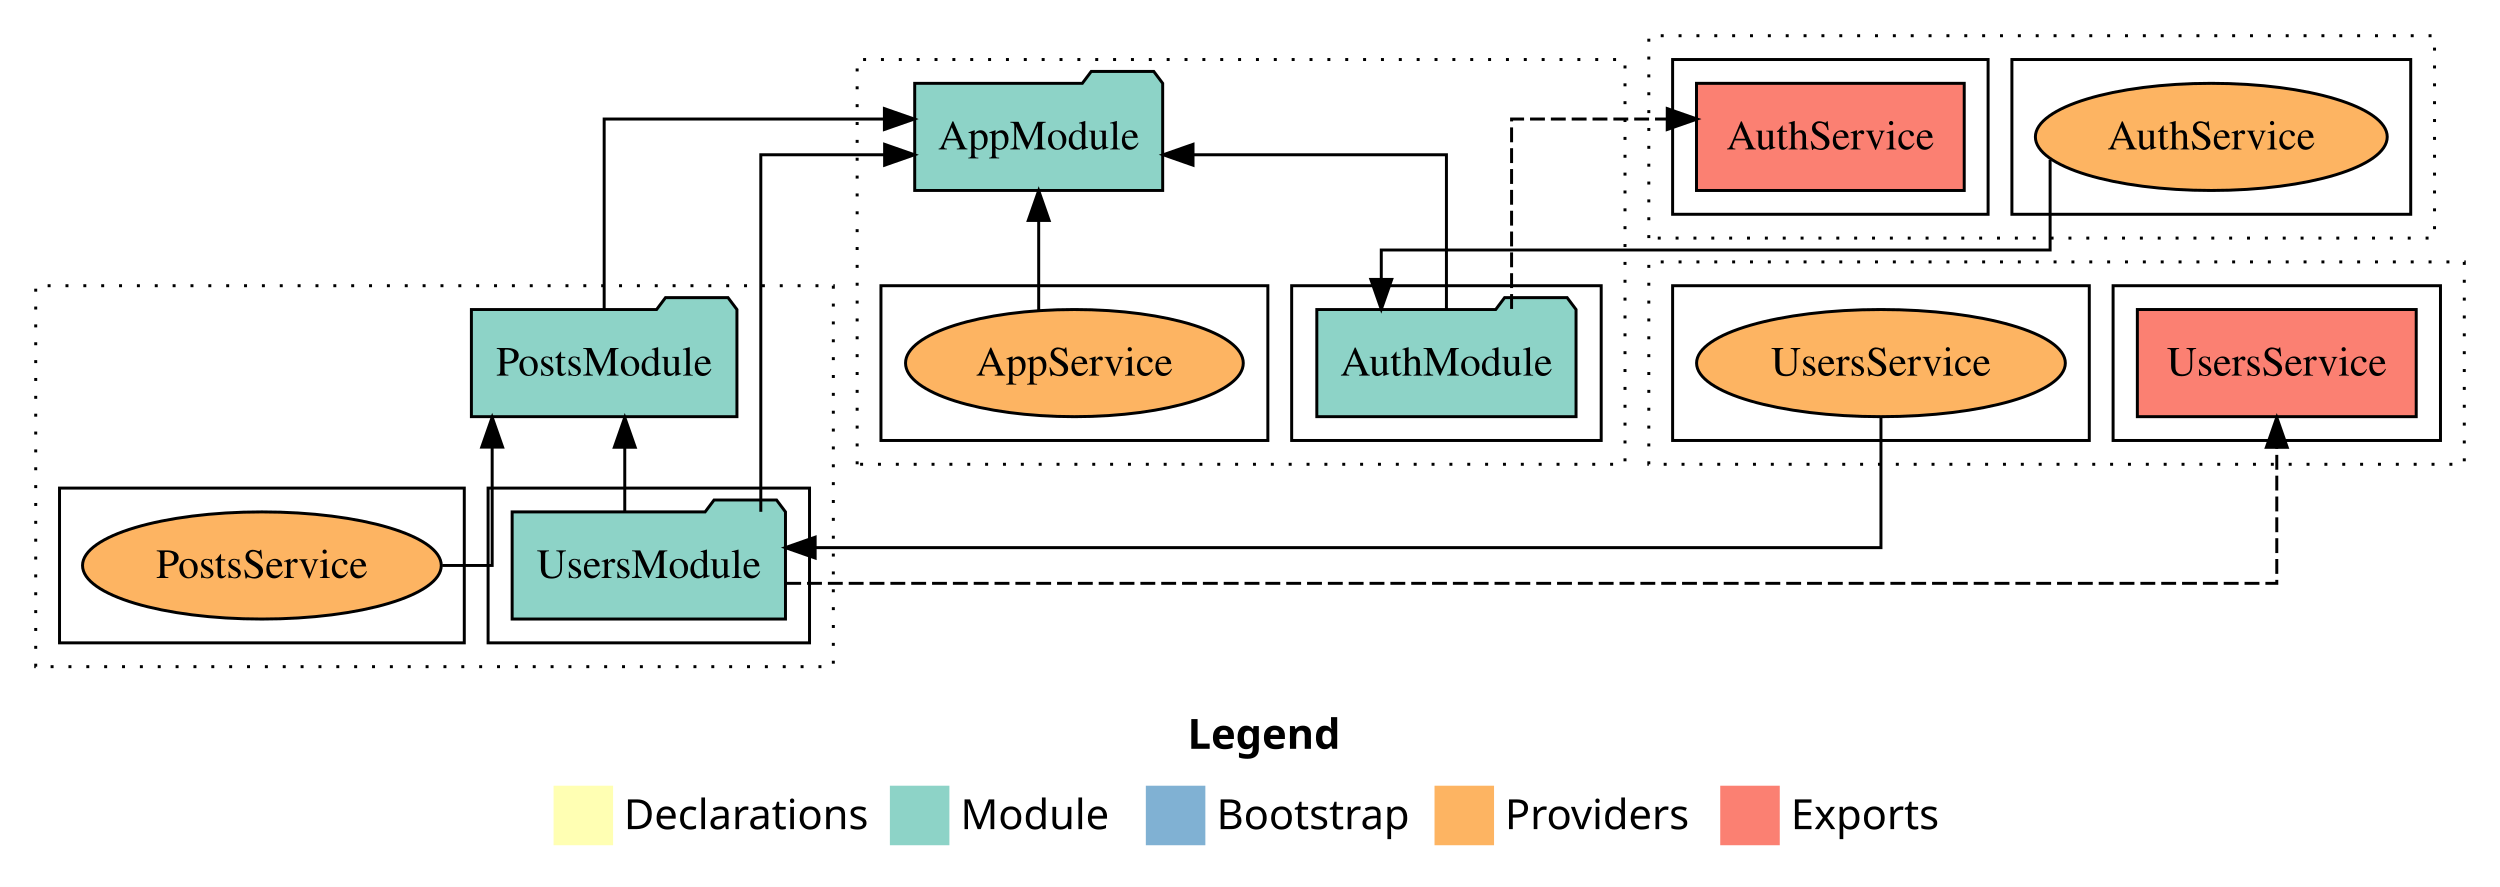
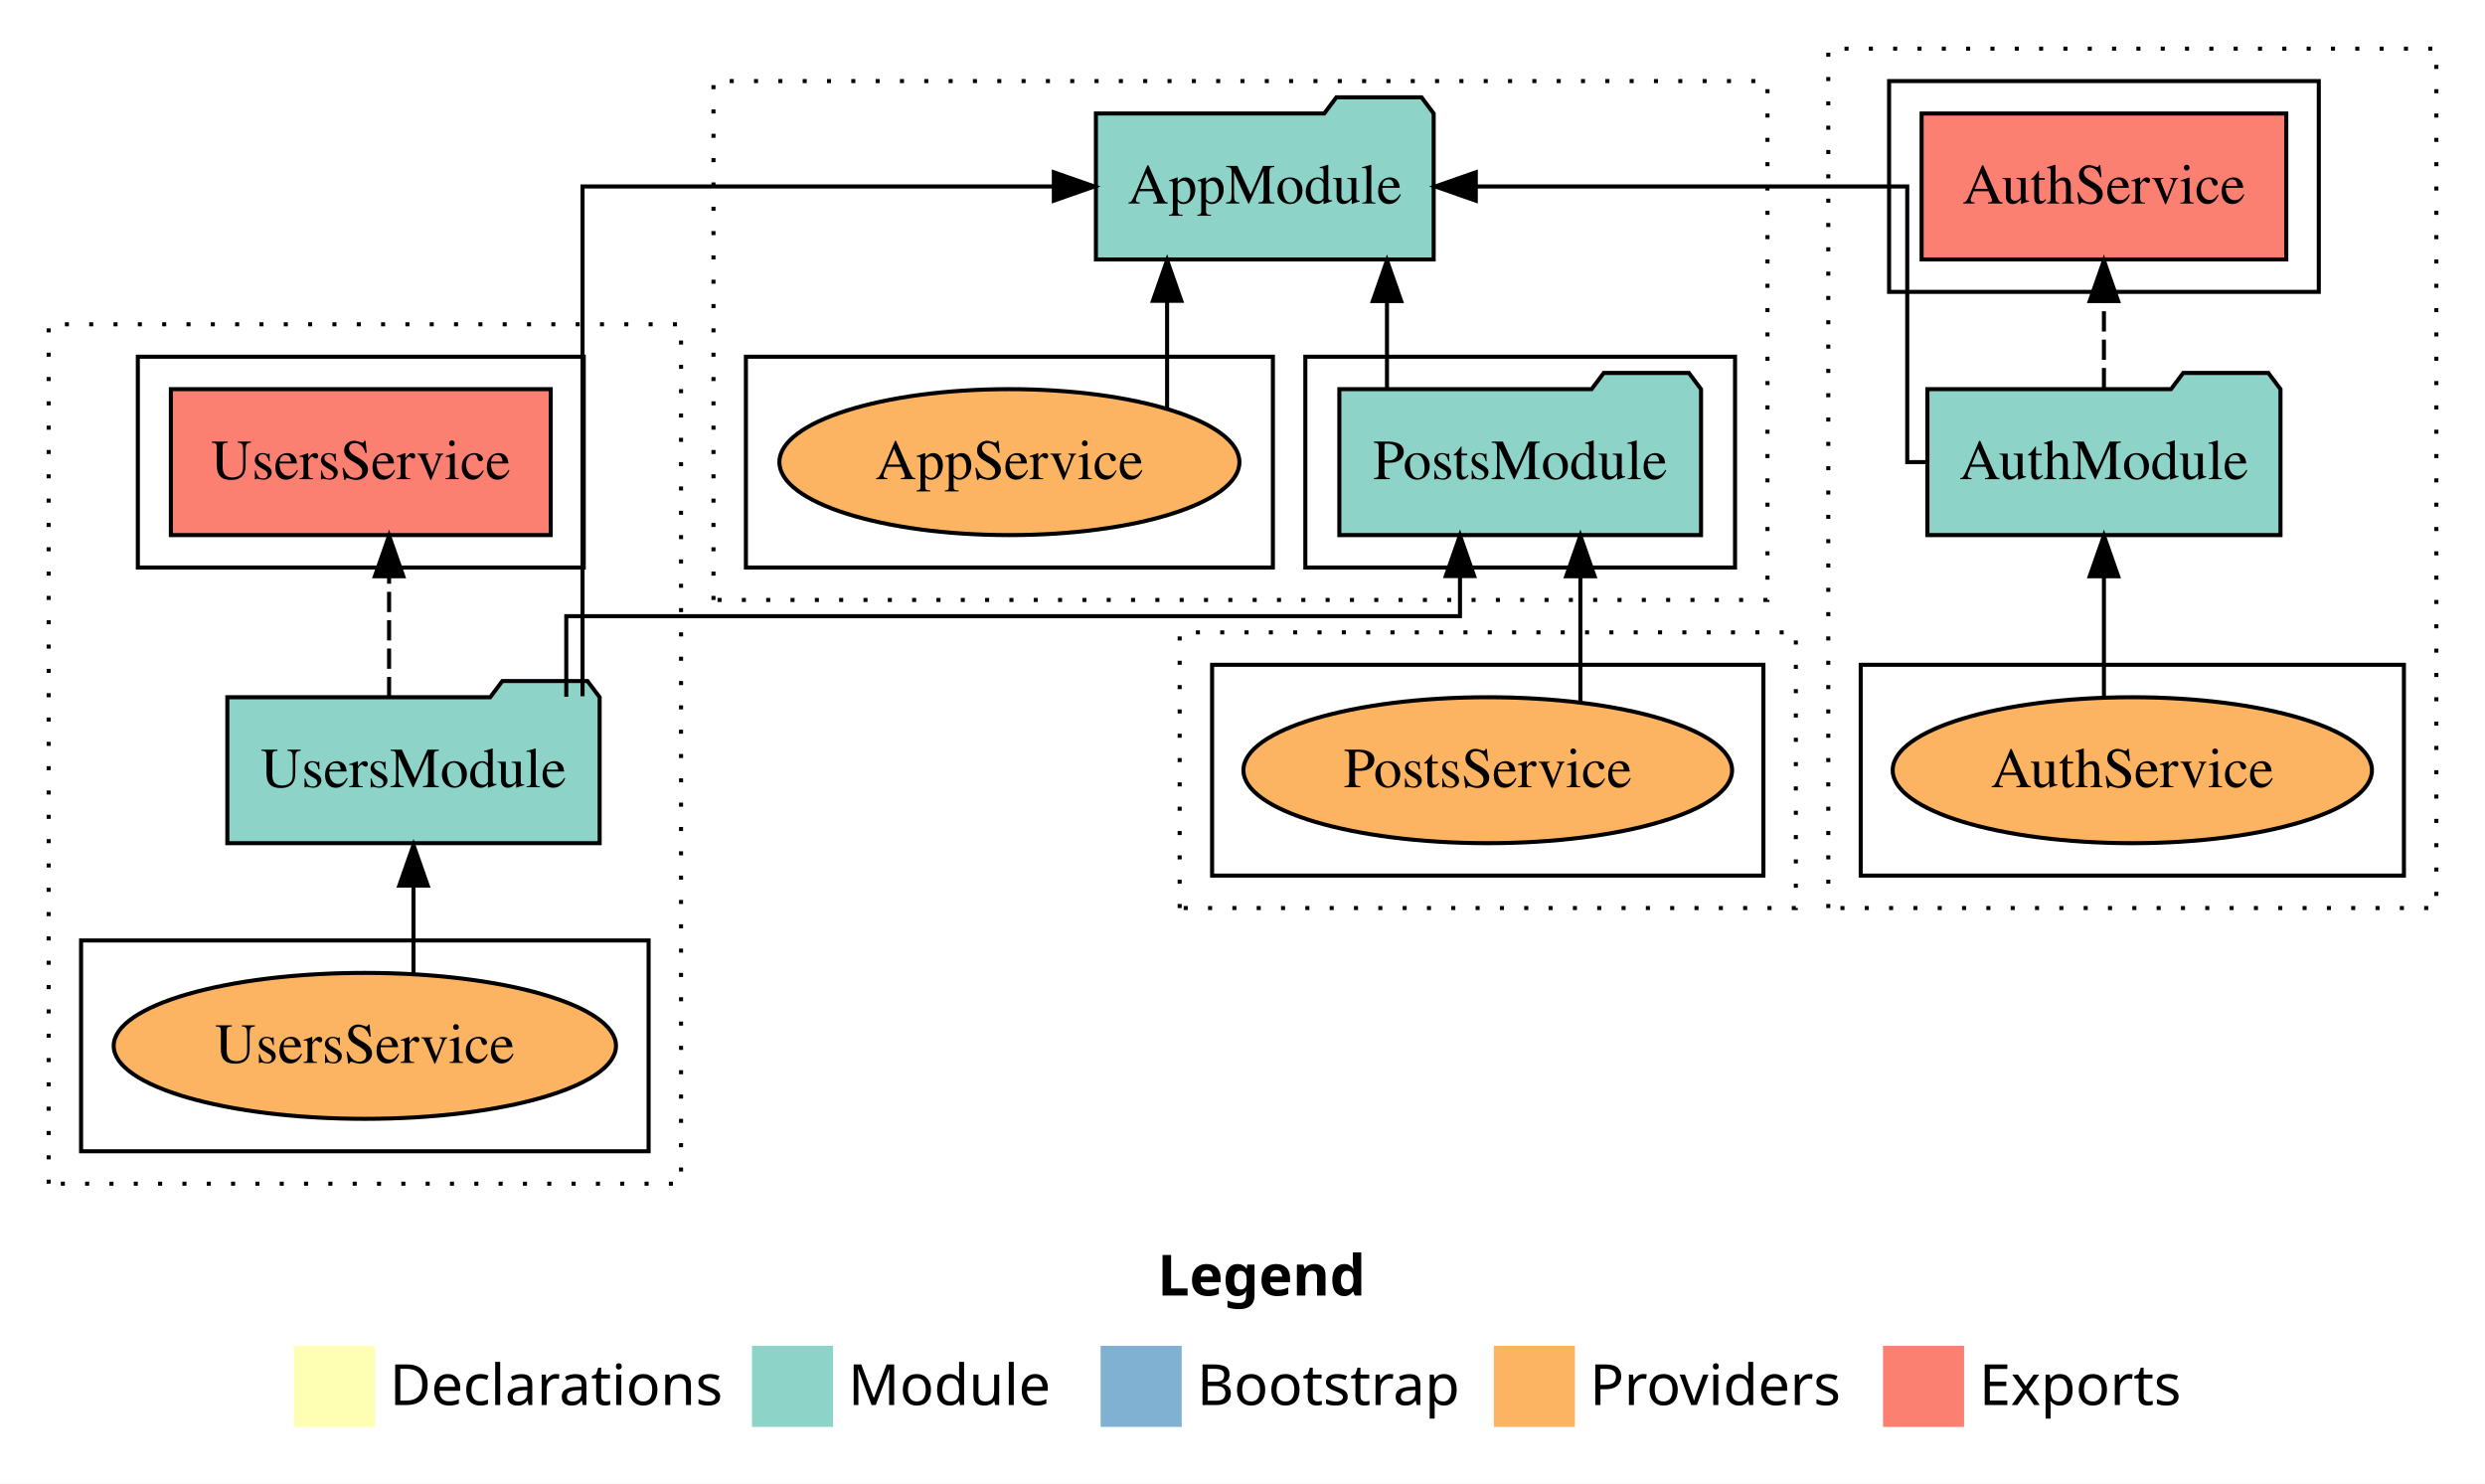
- <svg xmlns="http://www.w3.org/2000/svg" width="840pt" height="298pt" viewBox="0.00 0.00 840.00 298.00">
-   <g id="graph0" class="graph" transform="scale(1 1) rotate(0) translate(4 294)">
-     <polygon fill="white" stroke="transparent" points="-4,4 -4,-294 836,-294 836,4 -4,4" />
-     <text text-anchor="start" x="395.01" y="-42.4" font-family="Times-12" font-weight="bold" font-size="14.00">Legend</text>
-     <polygon fill="#ffffb3" stroke="transparent" points="182,-10 182,-30 202,-30 202,-10 182,-10" />
-     <text text-anchor="start" x="205.63" y="-15.4" font-family="Times-12" font-size="14.00">  Declarations</text>
-     <polygon fill="#8dd3c7" stroke="transparent" points="295,-10 295,-30 315,-30 315,-10 295,-10" />
-     <text text-anchor="start" x="318.73" y="-15.4" font-family="Times-12" font-size="14.00">  Module</text>
-     <polygon fill="#80b1d3" stroke="transparent" points="381,-10 381,-30 401,-30 401,-10 381,-10" />
-     <text text-anchor="start" x="404.78" y="-15.4" font-family="Times-12" font-size="14.00">  Bootstrap</text>
-     <polygon fill="#fdb462" stroke="transparent" points="478,-10 478,-30 498,-30 498,-10 478,-10" />
-     <text text-anchor="start" x="501.67" y="-15.4" font-family="Times-12" font-size="14.00">  Providers</text>
-     <polygon fill="#fb8072" stroke="transparent" points="574,-10 574,-30 594,-30 594,-10 574,-10" />
-     <text text-anchor="start" x="597.73" y="-15.4" font-family="Times-12" font-size="14.00">  Exports</text>
+ <svg xmlns="http://www.w3.org/2000/svg" width="613pt" height="366pt" viewBox="0.00 0.00 613.00 366.00">
+   <g id="graph0" class="graph" transform="scale(1 1) rotate(0) translate(4 362)">
+     <polygon fill="white" stroke="transparent" points="-4,4 -4,-362 609,-362 609,4 -4,4" />
+     <text text-anchor="start" x="281.51" y="-42.4" font-family="Times-12" font-weight="bold" font-size="14.00">Legend</text>
+     <polygon fill="#ffffb3" stroke="transparent" points="68.5,-10 68.5,-30 88.5,-30 88.5,-10 68.5,-10" />
+     <text text-anchor="start" x="92.13" y="-15.4" font-family="Times-12" font-size="14.00">  Declarations</text>
+     <polygon fill="#8dd3c7" stroke="transparent" points="181.5,-10 181.5,-30 201.5,-30 201.5,-10 181.5,-10" />
+     <text text-anchor="start" x="205.23" y="-15.4" font-family="Times-12" font-size="14.00">  Module</text>
+     <polygon fill="#80b1d3" stroke="transparent" points="267.5,-10 267.5,-30 287.5,-30 287.5,-10 267.5,-10" />
+     <text text-anchor="start" x="291.28" y="-15.4" font-family="Times-12" font-size="14.00">  Bootstrap</text>
+     <polygon fill="#fdb462" stroke="transparent" points="364.5,-10 364.5,-30 384.5,-30 384.5,-10 364.5,-10" />
+     <text text-anchor="start" x="388.17" y="-15.4" font-family="Times-12" font-size="14.00">  Providers</text>
+     <polygon fill="#fb8072" stroke="transparent" points="460.5,-10 460.5,-30 480.5,-30 480.5,-10 460.5,-10" />
+     <text text-anchor="start" x="484.23" y="-15.4" font-family="Times-12" font-size="14.00">  Exports</text>
+     <g id="clust7" class="cluster">
+       <polygon fill="none" stroke="black" stroke-dasharray="1,5" points="447,-138 447,-350 597,-350 597,-138 447,-138" />
+     </g>
+     <g id="clust12" class="cluster">
+       <polygon fill="none" stroke="black" points="455,-146 455,-198 589,-198 589,-146 455,-146" />
+     </g>
+     <g id="clust10" class="cluster">
+       <polygon fill="none" stroke="black" points="462,-290 462,-342 568,-342 568,-290 462,-290" />
+     </g>
+     <g id="clust19" class="cluster">
+       <polygon fill="none" stroke="black" stroke-dasharray="1,5" points="8,-70 8,-282 164,-282 164,-70 8,-70" />
+     </g>
+     <g id="clust22" class="cluster">
+       <polygon fill="none" stroke="black" points="30,-222 30,-274 140,-274 140,-222 30,-222" />
+     </g>
+     <g id="clust24" class="cluster">
+       <polygon fill="none" stroke="black" points="16,-78 16,-130 156,-130 156,-78 16,-78" />
+     </g>
+     <g id="clust1" class="cluster">
+       <polygon fill="none" stroke="black" stroke-dasharray="1,5" points="172,-214 172,-342 432,-342 432,-214 172,-214" />
+     </g>
+     <g id="clust3" class="cluster">
+       <polygon fill="none" stroke="black" points="318,-222 318,-274 424,-274 424,-222 318,-222" />
+     </g>
+     <g id="clust6" class="cluster">
+       <polygon fill="none" stroke="black" points="180,-222 180,-274 310,-274 310,-222 180,-222" />
+     </g>
    <g id="clust13" class="cluster">
-       <polygon fill="none" stroke="black" stroke-dasharray="1,5" points="8,-70 8,-198 276,-198 276,-70 8,-70" />
-     </g>
-     <g id="clust15" class="cluster">
-       <polygon fill="none" stroke="black" points="160,-78 160,-130 268,-130 268,-78 160,-78" />
+       <polygon fill="none" stroke="black" stroke-dasharray="1,5" points="287,-138 287,-206 439,-206 439,-138 287,-138" />
    </g>
    <g id="clust18" class="cluster">
-       <polygon fill="none" stroke="black" points="16,-78 16,-130 152,-130 152,-78 16,-78" />
-     </g>
-     <g id="clust1" class="cluster">
-       <polygon fill="none" stroke="black" stroke-dasharray="1,5" points="284,-138 284,-274 542,-274 542,-138 284,-138" />
-     </g>
-     <g id="clust6" class="cluster">
-       <polygon fill="none" stroke="black" points="292,-146 292,-198 422,-198 422,-146 292,-146" />
-     </g>
-     <g id="clust3" class="cluster">
-       <polygon fill="none" stroke="black" points="430,-146 430,-198 534,-198 534,-146 430,-146" />
-     </g>
-     <g id="clust7" class="cluster">
-       <polygon fill="none" stroke="black" stroke-dasharray="1,5" points="550,-214 550,-282 814,-282 814,-214 550,-214" />
-     </g>
-     <g id="clust12" class="cluster">
-       <polygon fill="none" stroke="black" points="672,-222 672,-274 806,-274 806,-222 672,-222" />
-     </g>
-     <g id="clust10" class="cluster">
-       <polygon fill="none" stroke="black" points="558,-222 558,-274 664,-274 664,-222 558,-222" />
-     </g>
-     <g id="clust19" class="cluster">
-       <polygon fill="none" stroke="black" stroke-dasharray="1,5" points="550,-138 550,-206 824,-206 824,-138 550,-138" />
-     </g>
-     <g id="clust22" class="cluster">
-       <polygon fill="none" stroke="black" points="706,-146 706,-198 816,-198 816,-146 706,-146" />
-     </g>
-     <g id="clust24" class="cluster">
-       <polygon fill="none" stroke="black" points="558,-146 558,-198 698,-198 698,-146 558,-146" />
+       <polygon fill="none" stroke="black" points="295,-146 295,-198 431,-198 431,-146 295,-146" />
    </g>
    <g id="node1" class="node">
-       <polygon fill="#8dd3c7" stroke="black" points="525.55,-190 522.55,-194 501.55,-194 498.55,-190 438.45,-190 438.45,-154 525.55,-154 525.55,-190" />
-       <text text-anchor="middle" x="482" y="-167.8" font-family="Times,serif" font-size="14.00">AuthModule</text>
+       <polygon fill="#8dd3c7" stroke="black" points="558.55,-266 555.55,-270 534.55,-270 531.55,-266 471.45,-266 471.45,-230 558.55,-230 558.55,-266" />
+       <text text-anchor="middle" x="515" y="-243.8" font-family="Times,serif" font-size="14.00">AuthModule</text>
    </g>
    <g id="node4" class="node">
-       <polygon fill="#8dd3c7" stroke="black" points="386.66,-266 383.66,-270 362.66,-270 359.66,-266 303.34,-266 303.34,-230 386.66,-230 386.66,-266" />
-       <text text-anchor="middle" x="345" y="-243.8" font-family="Times,serif" font-size="14.00">AppModule</text>
+       <polygon fill="#8dd3c7" stroke="black" points="349.66,-334 346.66,-338 325.66,-338 322.66,-334 266.34,-334 266.34,-298 349.66,-298 349.66,-334" />
+       <text text-anchor="middle" x="308" y="-311.8" font-family="Times,serif" font-size="14.00">AppModule</text>
    </g>
    <g id="edge1" class="edge">
-       <path fill="none" stroke="black" d="M482,-190.03C482,-210.77 482,-242 482,-242 482,-242 396.85,-242 396.85,-242" />
-       <polygon fill="black" stroke="black" points="396.85,-238.5 386.85,-242 396.85,-245.5 396.85,-238.5" />
+       <path fill="none" stroke="black" d="M471.31,-248C468.33,-248 466.48,-248 466.48,-248 466.48,-248 466.48,-316 466.48,-316 466.48,-316 360.05,-316 360.05,-316" />
+       <polygon fill="black" stroke="black" points="360.05,-312.5 350.05,-316 360.05,-319.5 360.05,-312.5" />
    </g>
    <g id="node6" class="node">
-       <polygon fill="#fb8072" stroke="black" points="655.98,-266 566.02,-266 566.02,-230 655.98,-230 655.98,-266" />
-       <text text-anchor="middle" x="611" y="-243.8" font-family="Times,serif" font-size="14.00">AuthService </text>
+       <polygon fill="#fb8072" stroke="black" points="559.98,-334 470.02,-334 470.02,-298 559.98,-298 559.98,-334" />
+       <text text-anchor="middle" x="515" y="-311.8" font-family="Times,serif" font-size="14.00">AuthService </text>
    </g>
    <g id="edge5" class="edge">
-       <path fill="none" stroke="black" stroke-dasharray="5,2" d="M503.89,-190.2C503.89,-214.36 503.89,-254 503.89,-254 503.89,-254 556.19,-254 556.19,-254" />
-       <polygon fill="black" stroke="black" points="556.2,-257.5 566.19,-254 556.19,-250.5 556.2,-257.5" />
+       <path fill="none" stroke="black" stroke-dasharray="5,2" d="M515,-266.22C515,-266.22 515,-287.73 515,-287.73" />
+       <polygon fill="black" stroke="black" points="511.5,-287.73 515,-297.73 518.5,-287.73 511.5,-287.73" />
    </g>
    <g id="node2" class="node">
-       <polygon fill="#8dd3c7" stroke="black" points="243.61,-190 240.61,-194 219.61,-194 216.61,-190 154.39,-190 154.39,-154 243.61,-154 243.61,-190" />
-       <text text-anchor="middle" x="199" y="-167.8" font-family="Times,serif" font-size="14.00">PostsModule</text>
+       <polygon fill="#8dd3c7" stroke="black" points="415.61,-266 412.61,-270 391.61,-270 388.61,-266 326.39,-266 326.39,-230 415.61,-230 415.61,-266" />
+       <text text-anchor="middle" x="371" y="-243.8" font-family="Times,serif" font-size="14.00">PostsModule</text>
    </g>
    <g id="edge2" class="edge">
-       <path fill="none" stroke="black" d="M199,-190.2C199,-214.36 199,-254 199,-254 199,-254 293.16,-254 293.16,-254" />
-       <polygon fill="black" stroke="black" points="293.16,-257.5 303.16,-254 293.16,-250.5 293.16,-257.5" />
+       <path fill="none" stroke="black" d="M338.14,-266.22C338.14,-266.22 338.14,-287.73 338.14,-287.73" />
+       <polygon fill="black" stroke="black" points="334.64,-287.73 338.14,-297.73 341.64,-287.73 334.64,-287.73" />
    </g>
    <g id="node3" class="node">
-       <polygon fill="#8dd3c7" stroke="black" points="259.92,-122 256.92,-126 235.92,-126 232.92,-122 168.08,-122 168.08,-86 259.92,-86 259.92,-122" />
-       <text text-anchor="middle" x="214" y="-99.8" font-family="Times,serif" font-size="14.00">UsersModule</text>
+       <polygon fill="#8dd3c7" stroke="black" points="143.92,-190 140.92,-194 119.92,-194 116.92,-190 52.08,-190 52.08,-154 143.92,-154 143.92,-190" />
+       <text text-anchor="middle" x="98" y="-167.8" font-family="Times,serif" font-size="14.00">UsersModule</text>
    </g>
    <g id="edge7" class="edge">
-       <path fill="none" stroke="black" d="M205.92,-122.22C205.92,-122.22 205.92,-143.73 205.92,-143.73" />
-       <polygon fill="black" stroke="black" points="202.42,-143.73 205.92,-153.73 209.42,-143.73 202.42,-143.73" />
+       <path fill="none" stroke="black" d="M135.69,-190.11C135.69,-199.9 135.69,-210 135.69,-210 135.69,-210 356.15,-210 356.15,-210 356.15,-210 356.15,-219.89 356.15,-219.89" />
+       <polygon fill="black" stroke="black" points="352.65,-219.89 356.15,-229.89 359.65,-219.89 352.65,-219.89" />
    </g>
    <g id="edge3" class="edge">
-       <path fill="none" stroke="black" d="M251.63,-122.04C251.63,-159.45 251.63,-242 251.63,-242 251.63,-242 293.23,-242 293.23,-242" />
-       <polygon fill="black" stroke="black" points="293.23,-245.5 303.23,-242 293.23,-238.5 293.23,-245.5" />
+       <path fill="none" stroke="black" d="M139.7,-190.24C139.7,-228.99 139.7,-316 139.7,-316 139.7,-316 255.96,-316 255.96,-316" />
+       <polygon fill="black" stroke="black" points="255.96,-319.5 265.96,-316 255.96,-312.5 255.96,-319.5" />
    </g>
    <g id="node9" class="node">
-       <polygon fill="#fb8072" stroke="black" points="807.85,-190 714.15,-190 714.15,-154 807.85,-154 807.85,-190" />
-       <text text-anchor="middle" x="761" y="-167.8" font-family="Times,serif" font-size="14.00">UsersService </text>
+       <polygon fill="#fb8072" stroke="black" points="131.85,-266 38.15,-266 38.15,-230 131.85,-230 131.85,-266" />
+       <text text-anchor="middle" x="85" y="-243.8" font-family="Times,serif" font-size="14.00">UsersService </text>
    </g>
    <g id="edge9" class="edge">
-       <path fill="none" stroke="black" stroke-dasharray="5,2" d="M260.17,-98C392.04,-98 761,-98 761,-98 761,-98 761,-143.71 761,-143.71" />
-       <polygon fill="black" stroke="black" points="757.5,-143.71 761,-153.71 764.5,-143.71 757.5,-143.71" />
+       <path fill="none" stroke="black" stroke-dasharray="5,2" d="M91.98,-190.01C91.98,-190.01 91.98,-219.85 91.98,-219.85" />
+       <polygon fill="black" stroke="black" points="88.48,-219.85 91.98,-229.85 95.48,-219.85 88.48,-219.85" />
    </g>
    <g id="node5" class="node">
-       <ellipse fill="#fdb462" stroke="black" cx="357" cy="-172" rx="56.74" ry="18" />
-       <text text-anchor="middle" x="357" y="-167.8" font-family="Times,serif" font-size="14.00">AppService</text>
+       <ellipse fill="#fdb462" stroke="black" cx="245" cy="-248" rx="56.74" ry="18" />
+       <text text-anchor="middle" x="245" y="-243.8" font-family="Times,serif" font-size="14.00">AppService</text>
    </g>
    <g id="edge4" class="edge">
-       <path fill="none" stroke="black" d="M345,-189.63C345,-189.63 345,-219.94 345,-219.94" />
-       <polygon fill="black" stroke="black" points="341.5,-219.94 345,-229.94 348.5,-219.94 341.5,-219.94" />
+       <path fill="none" stroke="black" d="M283.9,-261.11C283.9,-261.11 283.9,-287.79 283.9,-287.79" />
+       <polygon fill="black" stroke="black" points="280.4,-287.79 283.9,-297.79 287.4,-287.79 280.4,-287.79" />
    </g>
    <g id="node7" class="node">
-       <ellipse fill="#fdb462" stroke="black" cx="739" cy="-248" rx="59.11" ry="18" />
-       <text text-anchor="middle" x="739" y="-243.8" font-family="Times,serif" font-size="14.00">AuthService</text>
+       <ellipse fill="#fdb462" stroke="black" cx="522" cy="-172" rx="59.11" ry="18" />
+       <text text-anchor="middle" x="522" y="-167.8" font-family="Times,serif" font-size="14.00">AuthService</text>
    </g>
    <g id="edge6" class="edge">
-       <path fill="none" stroke="black" d="M684.84,-240.31C684.84,-229.21 684.84,-210 684.84,-210 684.84,-210 460.11,-210 460.11,-210 460.11,-210 460.11,-200.11 460.11,-200.11" />
-       <polygon fill="black" stroke="black" points="463.61,-200.11 460.11,-190.11 456.61,-200.11 463.61,-200.11" />
+       <path fill="none" stroke="black" d="M515,-190.01C515,-190.01 515,-219.85 515,-219.85" />
+       <polygon fill="black" stroke="black" points="511.5,-219.85 515,-229.85 518.5,-219.85 511.5,-219.85" />
    </g>
    <g id="node8" class="node">
-       <ellipse fill="#fdb462" stroke="black" cx="84" cy="-104" rx="60.27" ry="18" />
-       <text text-anchor="middle" x="84" y="-99.8" font-family="Times,serif" font-size="14.00">PostsService</text>
+       <ellipse fill="#fdb462" stroke="black" cx="363" cy="-172" rx="60.27" ry="18" />
+       <text text-anchor="middle" x="363" y="-167.8" font-family="Times,serif" font-size="14.00">PostsService</text>
    </g>
    <g id="edge8" class="edge">
-       <path fill="none" stroke="black" d="M144.58,-104C154.37,-104 161.37,-104 161.37,-104 161.37,-104 161.37,-143.78 161.37,-143.78" />
-       <polygon fill="black" stroke="black" points="157.87,-143.78 161.37,-153.78 164.87,-143.78 157.87,-143.78" />
+       <path fill="none" stroke="black" d="M385.85,-188.87C385.85,-188.87 385.85,-219.85 385.85,-219.85" />
+       <polygon fill="black" stroke="black" points="382.35,-219.85 385.85,-229.85 389.35,-219.85 382.35,-219.85" />
    </g>
    <g id="node10" class="node">
-       <ellipse fill="#fdb462" stroke="black" cx="628" cy="-172" rx="61.95" ry="18" />
-       <text text-anchor="middle" x="628" y="-167.8" font-family="Times,serif" font-size="14.00">UsersService</text>
+       <ellipse fill="#fdb462" stroke="black" cx="86" cy="-104" rx="61.95" ry="18" />
+       <text text-anchor="middle" x="86" y="-99.8" font-family="Times,serif" font-size="14.00">UsersService</text>
    </g>
    <g id="edge10" class="edge">
-       <path fill="none" stroke="black" d="M628,-153.73C628,-135.44 628,-110 628,-110 628,-110 269.89,-110 269.89,-110" />
-       <polygon fill="black" stroke="black" points="269.89,-106.5 259.89,-110 269.89,-113.5 269.89,-106.5" />
+       <path fill="none" stroke="black" d="M98,-121.87C98,-121.87 98,-143.54 98,-143.54" />
+       <polygon fill="black" stroke="black" points="94.5,-143.54 98,-153.54 101.5,-143.54 94.5,-143.54" />
    </g>
  </g>
</svg>
